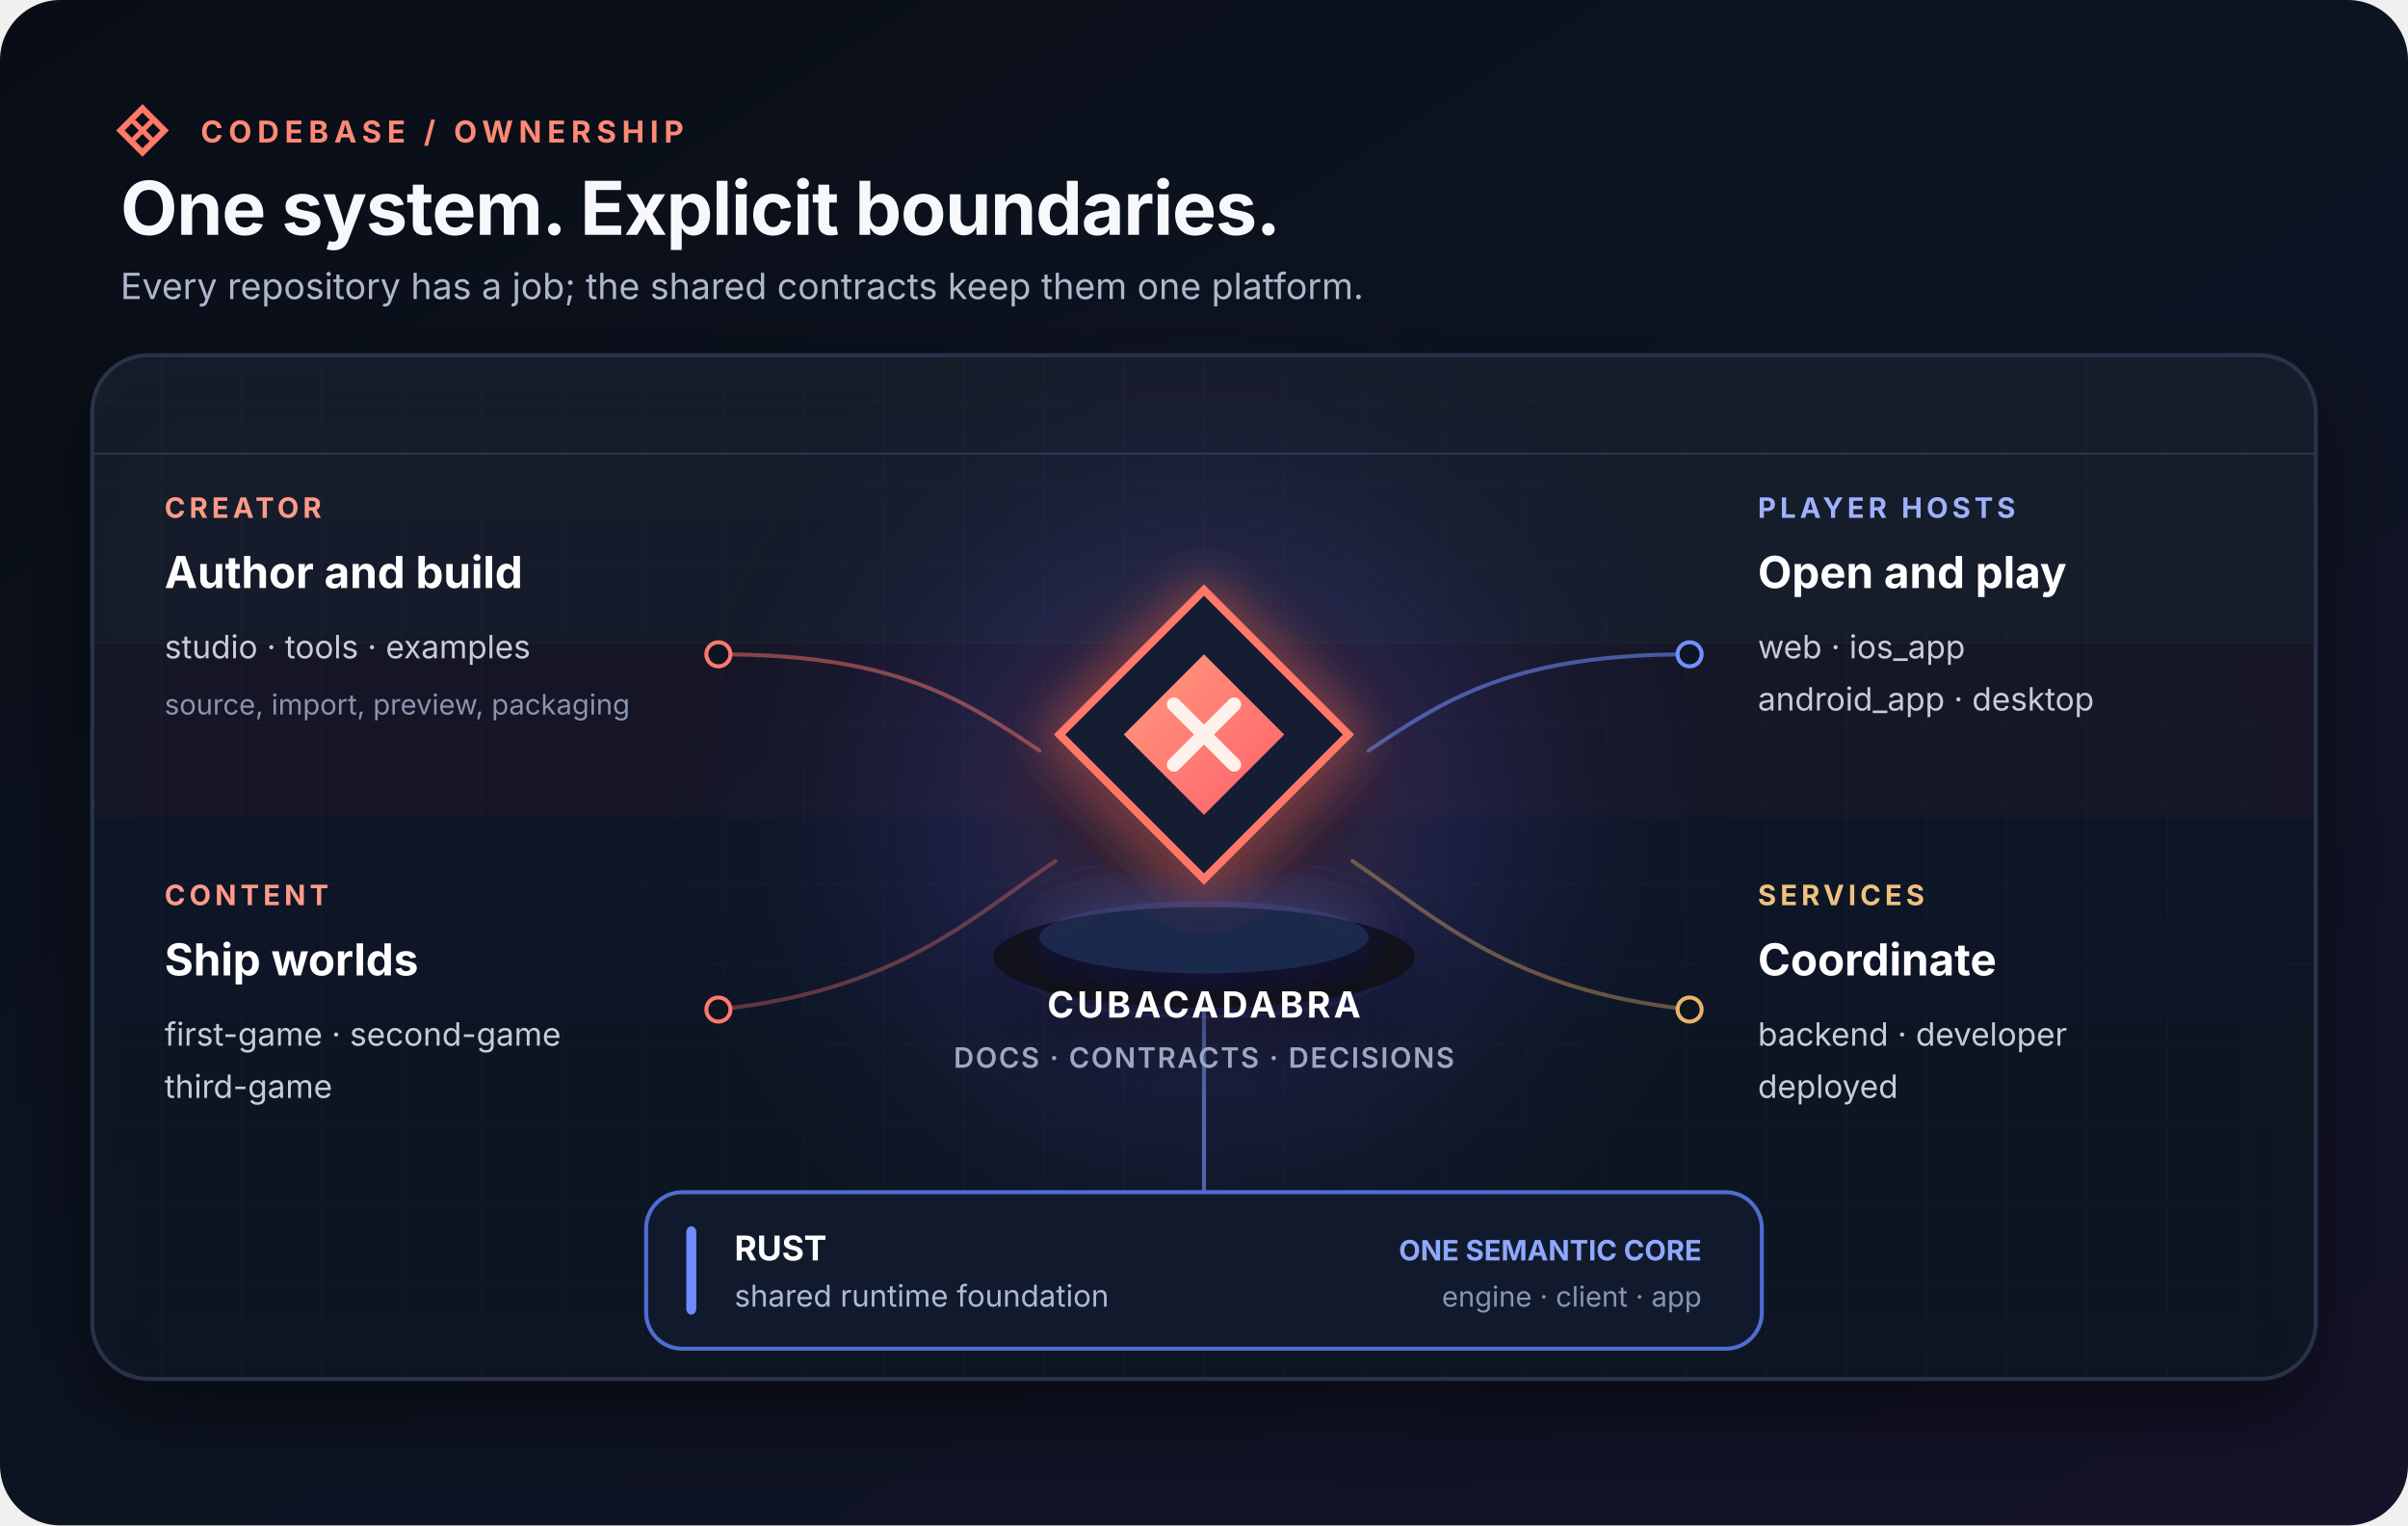
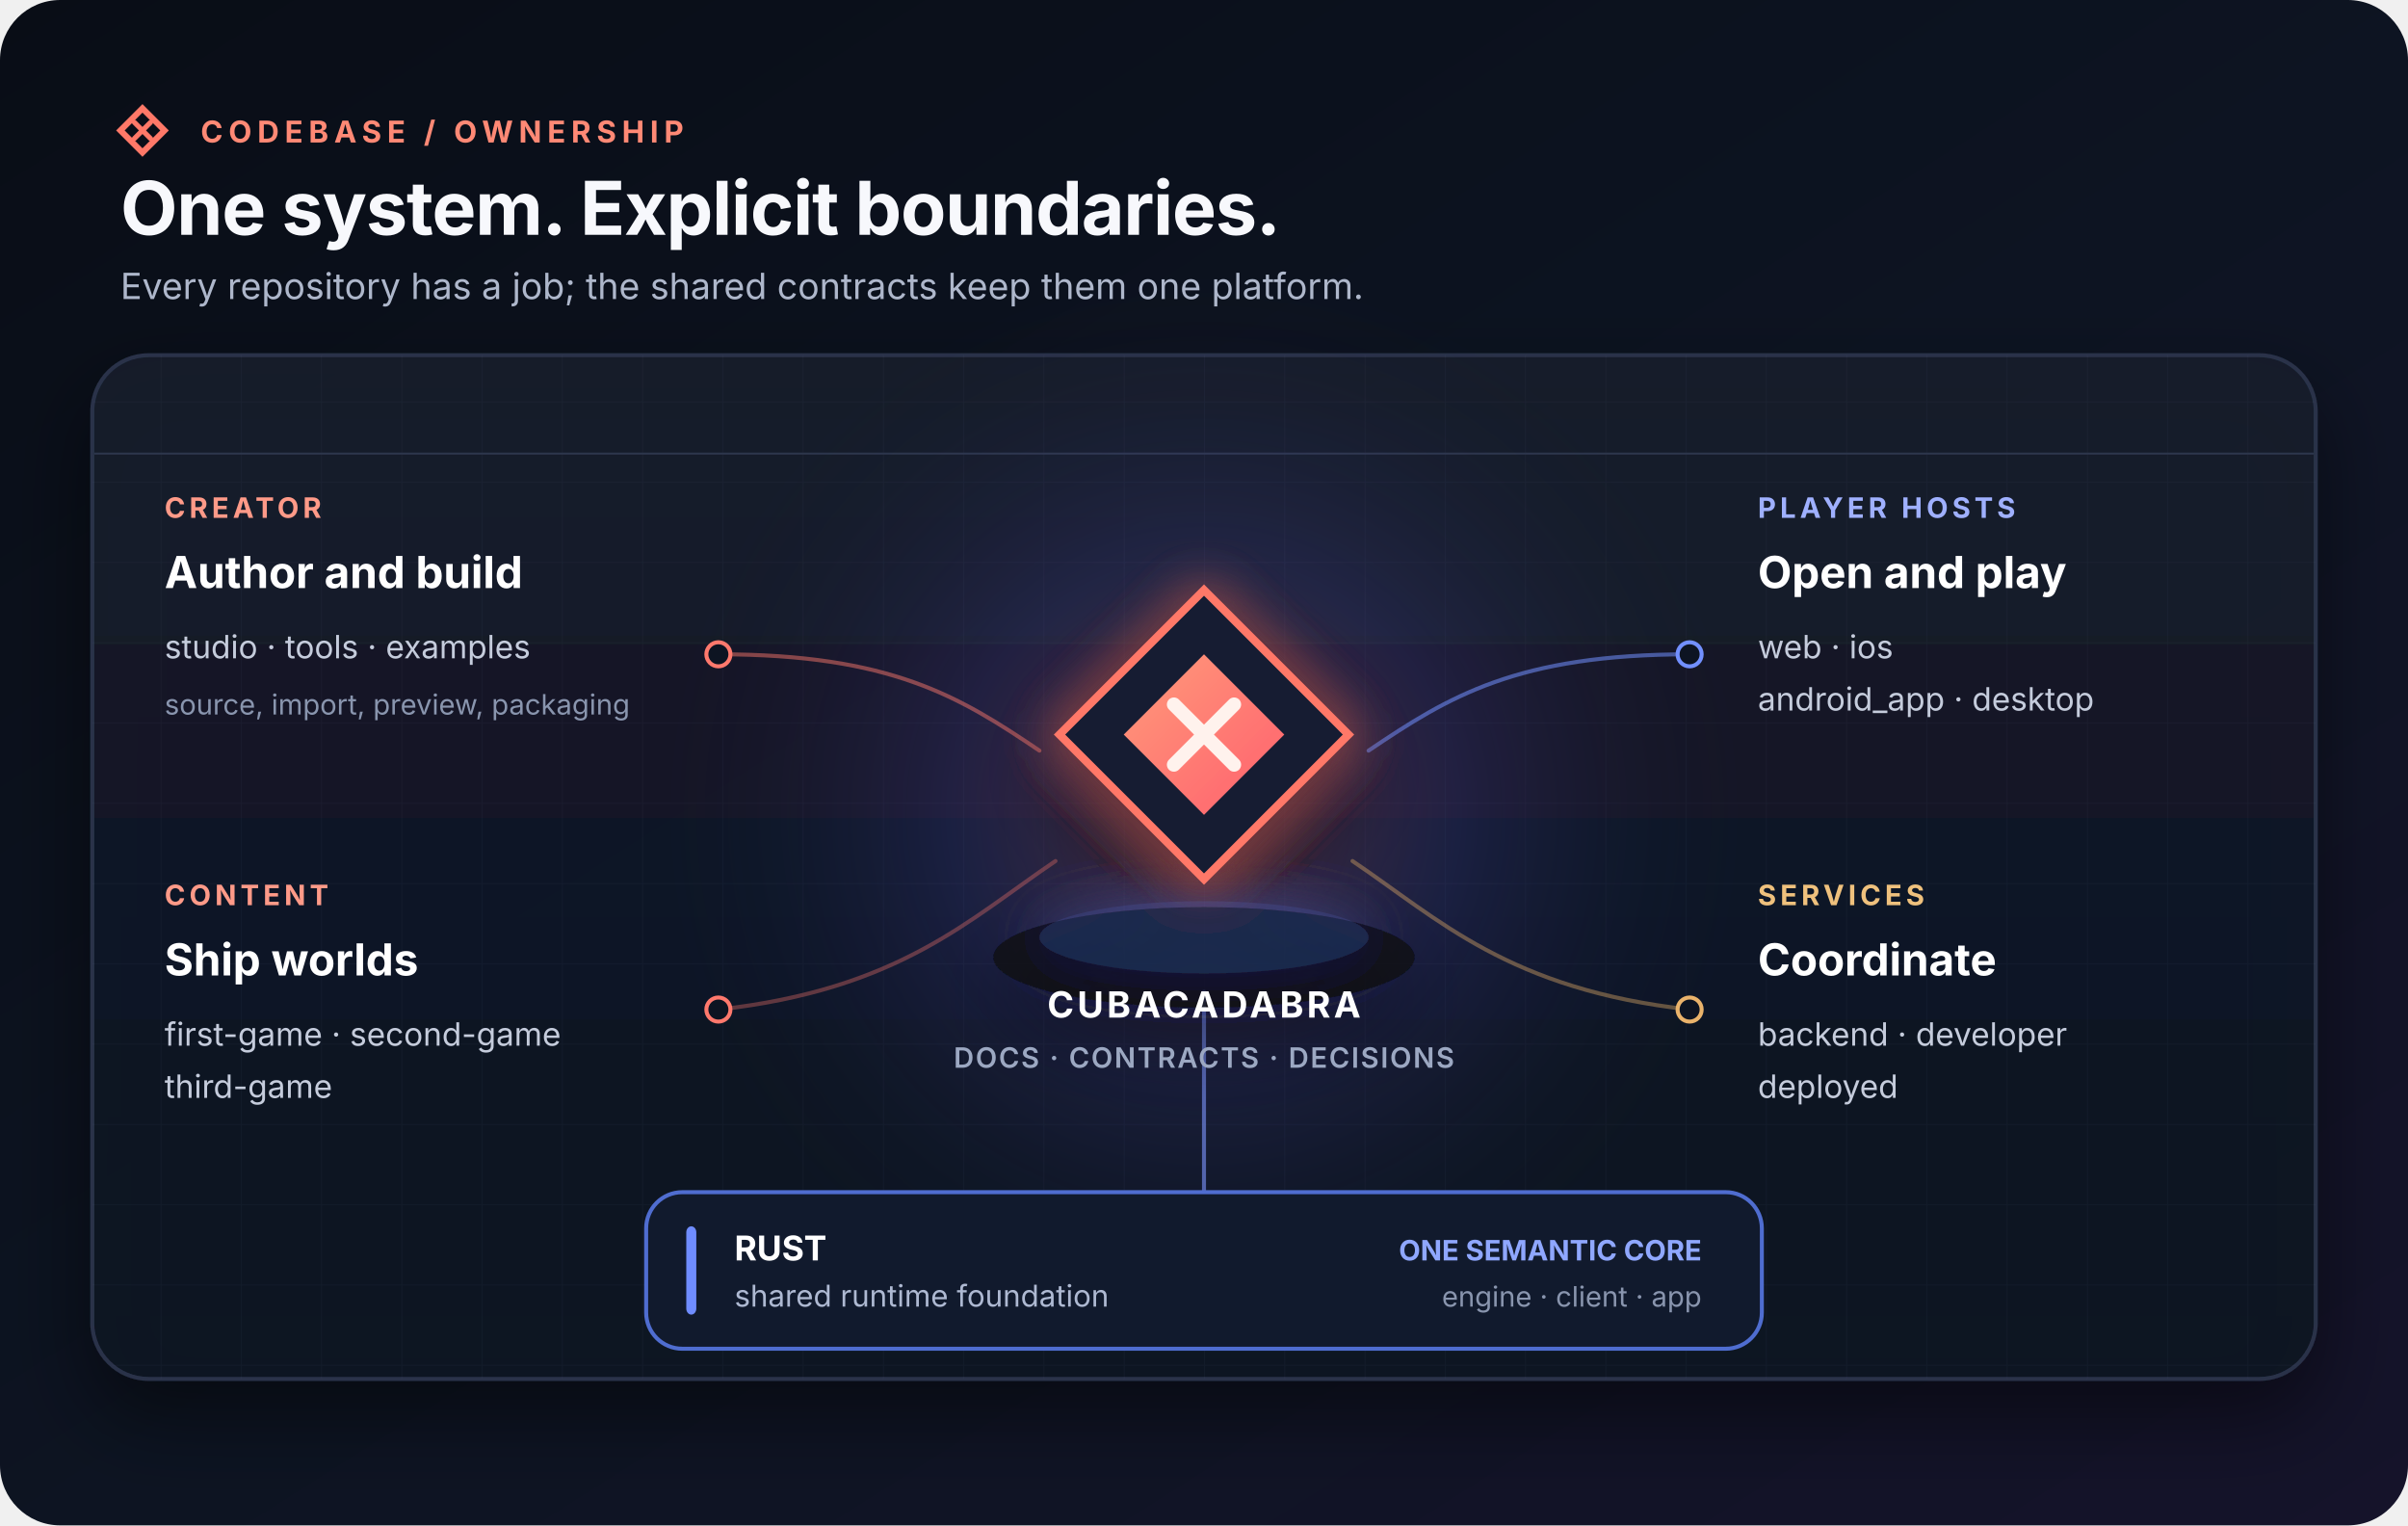
<svg xmlns="http://www.w3.org/2000/svg" viewBox="0 0 1200 760" role="img" aria-labelledby="title desc">
  <defs>
    <linearGradient id="bg" x1="0" y1="0" x2="1" y2="1">
      <stop stop-color="#090d16" />
      <stop offset=".52" stop-color="#0d1422" />
      <stop offset="1" stop-color="#15132a" />
    </linearGradient>
    <linearGradient id="stage" x1="0" y1="0" x2="0" y2="1">
      <stop stop-color="#151d2c" stop-opacity=".94" />
      <stop offset="1" stop-color="#0d1220" stop-opacity=".96" />
    </linearGradient>
    <linearGradient id="coral" x1="0" y1="0" x2="1" y2="1">
      <stop stop-color="#ff9b7a" />
      <stop offset="1" stop-color="#ff5f6e" />
    </linearGradient>
    <linearGradient id="violet" x1="0" y1="0" x2="1" y2="1">
      <stop stop-color="#7895ff" />
      <stop offset="1" stop-color="#7652e6" />
    </linearGradient>
    <linearGradient id="foundation" x1="0" y1="0" x2="1" y2="0">
      <stop stop-color="#26385f" stop-opacity="0" />
      <stop offset=".13" stop-color="#31599d" />
      <stop offset=".5" stop-color="#697df1" />
      <stop offset=".87" stop-color="#31599d" />
      <stop offset="1" stop-color="#26385f" stop-opacity="0" />
    </linearGradient>
    <radialGradient id="halo">
      <stop stop-color="#ff6c67" stop-opacity=".3" />
      <stop offset=".46" stop-color="#6d5be6" stop-opacity=".14" />
      <stop offset="1" stop-color="#111827" stop-opacity="0" />
    </radialGradient>
    <pattern id="grid" width="40" height="40" patternUnits="userSpaceOnUse">
      <path d="M40 0H0V40" fill="none" stroke="#7d8cae" stroke-opacity=".055" />
    </pattern>
    <filter id="shadow" x="-40%" y="-40%" width="180%" height="200%">
      <feDropShadow dx="0" dy="18" stdDeviation="20" flood-color="#000" flood-opacity=".5" />
    </filter>
    <filter id="glow" x="-100%" y="-100%" width="300%" height="300%">
      <feGaussianBlur stdDeviation="12" result="b" />
      <feMerge>
        <feMergeNode in="b" />
        <feMergeNode in="SourceGraphic" />
      </feMerge>
    </filter>
    <style>
      text{font-family:Inter,Arial,sans-serif}.eyebrow{fill:#ff8975;font-size:15px;font-weight:700;letter-spacing:2.8px}.headline{fill:#f7f8fc;font-size:37px;font-weight:750;letter-spacing:-.5px}.deck{fill:#aeb7cb;font-size:18px}.kicker{font-size:14px;font-weight:700;letter-spacing:2px}.groupTitle{fill:#fff;font-size:22px;font-weight:700}.repos{fill:#c5ccdc;font-size:16px}.role{fill:#8995ae;font-size:14px}.brand{fill:#fff;font-size:18px;font-weight:750;letter-spacing:1.6px}.contract{fill:#9ca8c2;font-size:14px;font-weight:600;letter-spacing:.8px}.foundationTitle{fill:#fff;font-size:17px;font-weight:700}.foundationNote{fill:#aeb9d2;font-size:15px}
    </style>
  </defs>
  <rect width="1200" height="760" rx="30" fill="url(#bg)" />
  <rect x="46" y="177" width="1108" height="510" rx="28" fill="url(#stage)" stroke="#293348" stroke-width="2" filter="url(#shadow)" />
  <rect x="46" y="177" width="1108" height="510" rx="28" fill="url(#grid)" />
  <path d="M47 226H1153" stroke="#2c364b" />
  <circle cx="600" cy="405" r="278" fill="url(#halo)" />
  <g transform="translate(60 54)">
    <path d="M0 11L11 0L22 11L11 22Z" fill="none" stroke="#ff7868" stroke-width="3" />
    <path d="M7 7L15 15M15 7L7 15" stroke="#ff7868" stroke-width="2.5" stroke-linecap="round" />
    <text x="40" y="17" class="eyebrow">CODEBASE / OWNERSHIP</text>
  </g>
  <text x="60" y="117" class="headline">One system. Explicit boundaries.</text>
  <text x="60" y="149" class="deck">Every repository has a job; the shared contracts keep them one platform.</text>
  <g fill="none" stroke-linecap="round">
    <path d="M358 326C444 326 478 347 518 374" stroke="#ff796d" stroke-opacity=".48" stroke-width="2" />
    <path d="M842 326C756 326 722 347 682 374" stroke="#7290ff" stroke-opacity=".55" stroke-width="2" />
    <path d="M358 503C448 493 483 458 526 429" stroke="#ff796d" stroke-opacity=".34" stroke-width="2" />
    <path d="M842 503C752 493 717 458 674 429" stroke="#eab36b" stroke-opacity=".4" stroke-width="2" />
    <path d="M600 494V594" stroke="#758cf0" stroke-opacity=".65" stroke-width="2" />
  </g>
  <g fill="#0d1422" stroke-width="2">
    <circle cx="358" cy="326" r="6" stroke="#ff796d" />
    <circle cx="842" cy="326" r="6" stroke="#7290ff" />
    <circle cx="358" cy="503" r="6" stroke="#ff796d" />
    <circle cx="842" cy="503" r="6" stroke="#eab36b" />
  </g>
  <g transform="translate(82 258)">
    <text class="kicker" fill="#ff9a88">CREATOR</text>
    <text y="35" class="groupTitle">Author and build</text>
    <text y="70" class="repos">studio  ·  tools  ·  examples</text>
    <text y="98" class="role">source, import, preview, packaging</text>
  </g>
  <g transform="translate(876 258)">
    <text class="kicker" fill="#9fb0ff">PLAYER HOSTS</text>
    <text y="35" class="groupTitle">Open and play</text>
-     <text y="70" class="repos">web  ·  ios_app</text>
+     <text y="70" class="repos">web  ·  ios</text>
    <text y="96" class="repos">android_app  ·  desktop</text>
  </g>
  <g transform="translate(82 451)">
    <text class="kicker" fill="#ff9a88">CONTENT</text>
    <text y="35" class="groupTitle">Ship worlds</text>
    <text y="70" class="repos">first-game  ·  second-game</text>
    <text y="96" class="repos">third-game</text>
  </g>
  <g transform="translate(876 451)">
    <text class="kicker" fill="#efc17d">SERVICES</text>
    <text y="35" class="groupTitle">Coordinate</text>
    <text y="70" class="repos">backend  ·  developer</text>
    <text y="96" class="repos">deployed</text>
  </g>
  <g transform="translate(600 389)" filter="url(#shadow)">
    <ellipse cy="88" rx="105" ry="25" fill="#070a12" opacity=".72" />
    <ellipse cy="78" rx="82" ry="18" fill="#6681ff" opacity=".2" filter="url(#glow)" />
    <path d="M0 -95L72 -23L0 49L-72 -23Z" fill="#131b30" stroke="#ff7868" stroke-width="4" filter="url(#glow)" />
    <path d="M0 -63L40 -23L0 17L-40 -23Z" fill="url(#coral)" />
    <path d="M-15 -38L15 -8M15 -38L-15 -8" stroke="#fff2ed" stroke-width="7" stroke-linecap="round" />
  </g>
  <text x="600" y="507" text-anchor="middle" class="brand">CUBACADABRA</text>
  <text x="600" y="532" text-anchor="middle" class="contract">DOCS · CONTRACTS · DECISIONS</text>
  <g transform="translate(238 594)">
    <path d="M0 40H724" stroke="url(#foundation)" stroke-width="3" />
    <rect x="84" width="556" height="78" rx="18" fill="#111a2d" stroke="#4f6dd0" stroke-width="2" />
    <rect x="104" y="17" width="5" height="44" rx="3" fill="#6f8cff" />
    <text x="128" y="34" class="foundationTitle">RUST</text>
    <text x="128" y="57" class="foundationNote">shared runtime foundation</text>
    <text x="610" y="34" text-anchor="end" fill="#8fa7ff" font-family="Inter,Arial,sans-serif" font-size="14" font-weight="700">ONE SEMANTIC CORE</text>
    <text x="610" y="57" text-anchor="end" class="role">engine · client · app</text>
  </g>
</svg>
